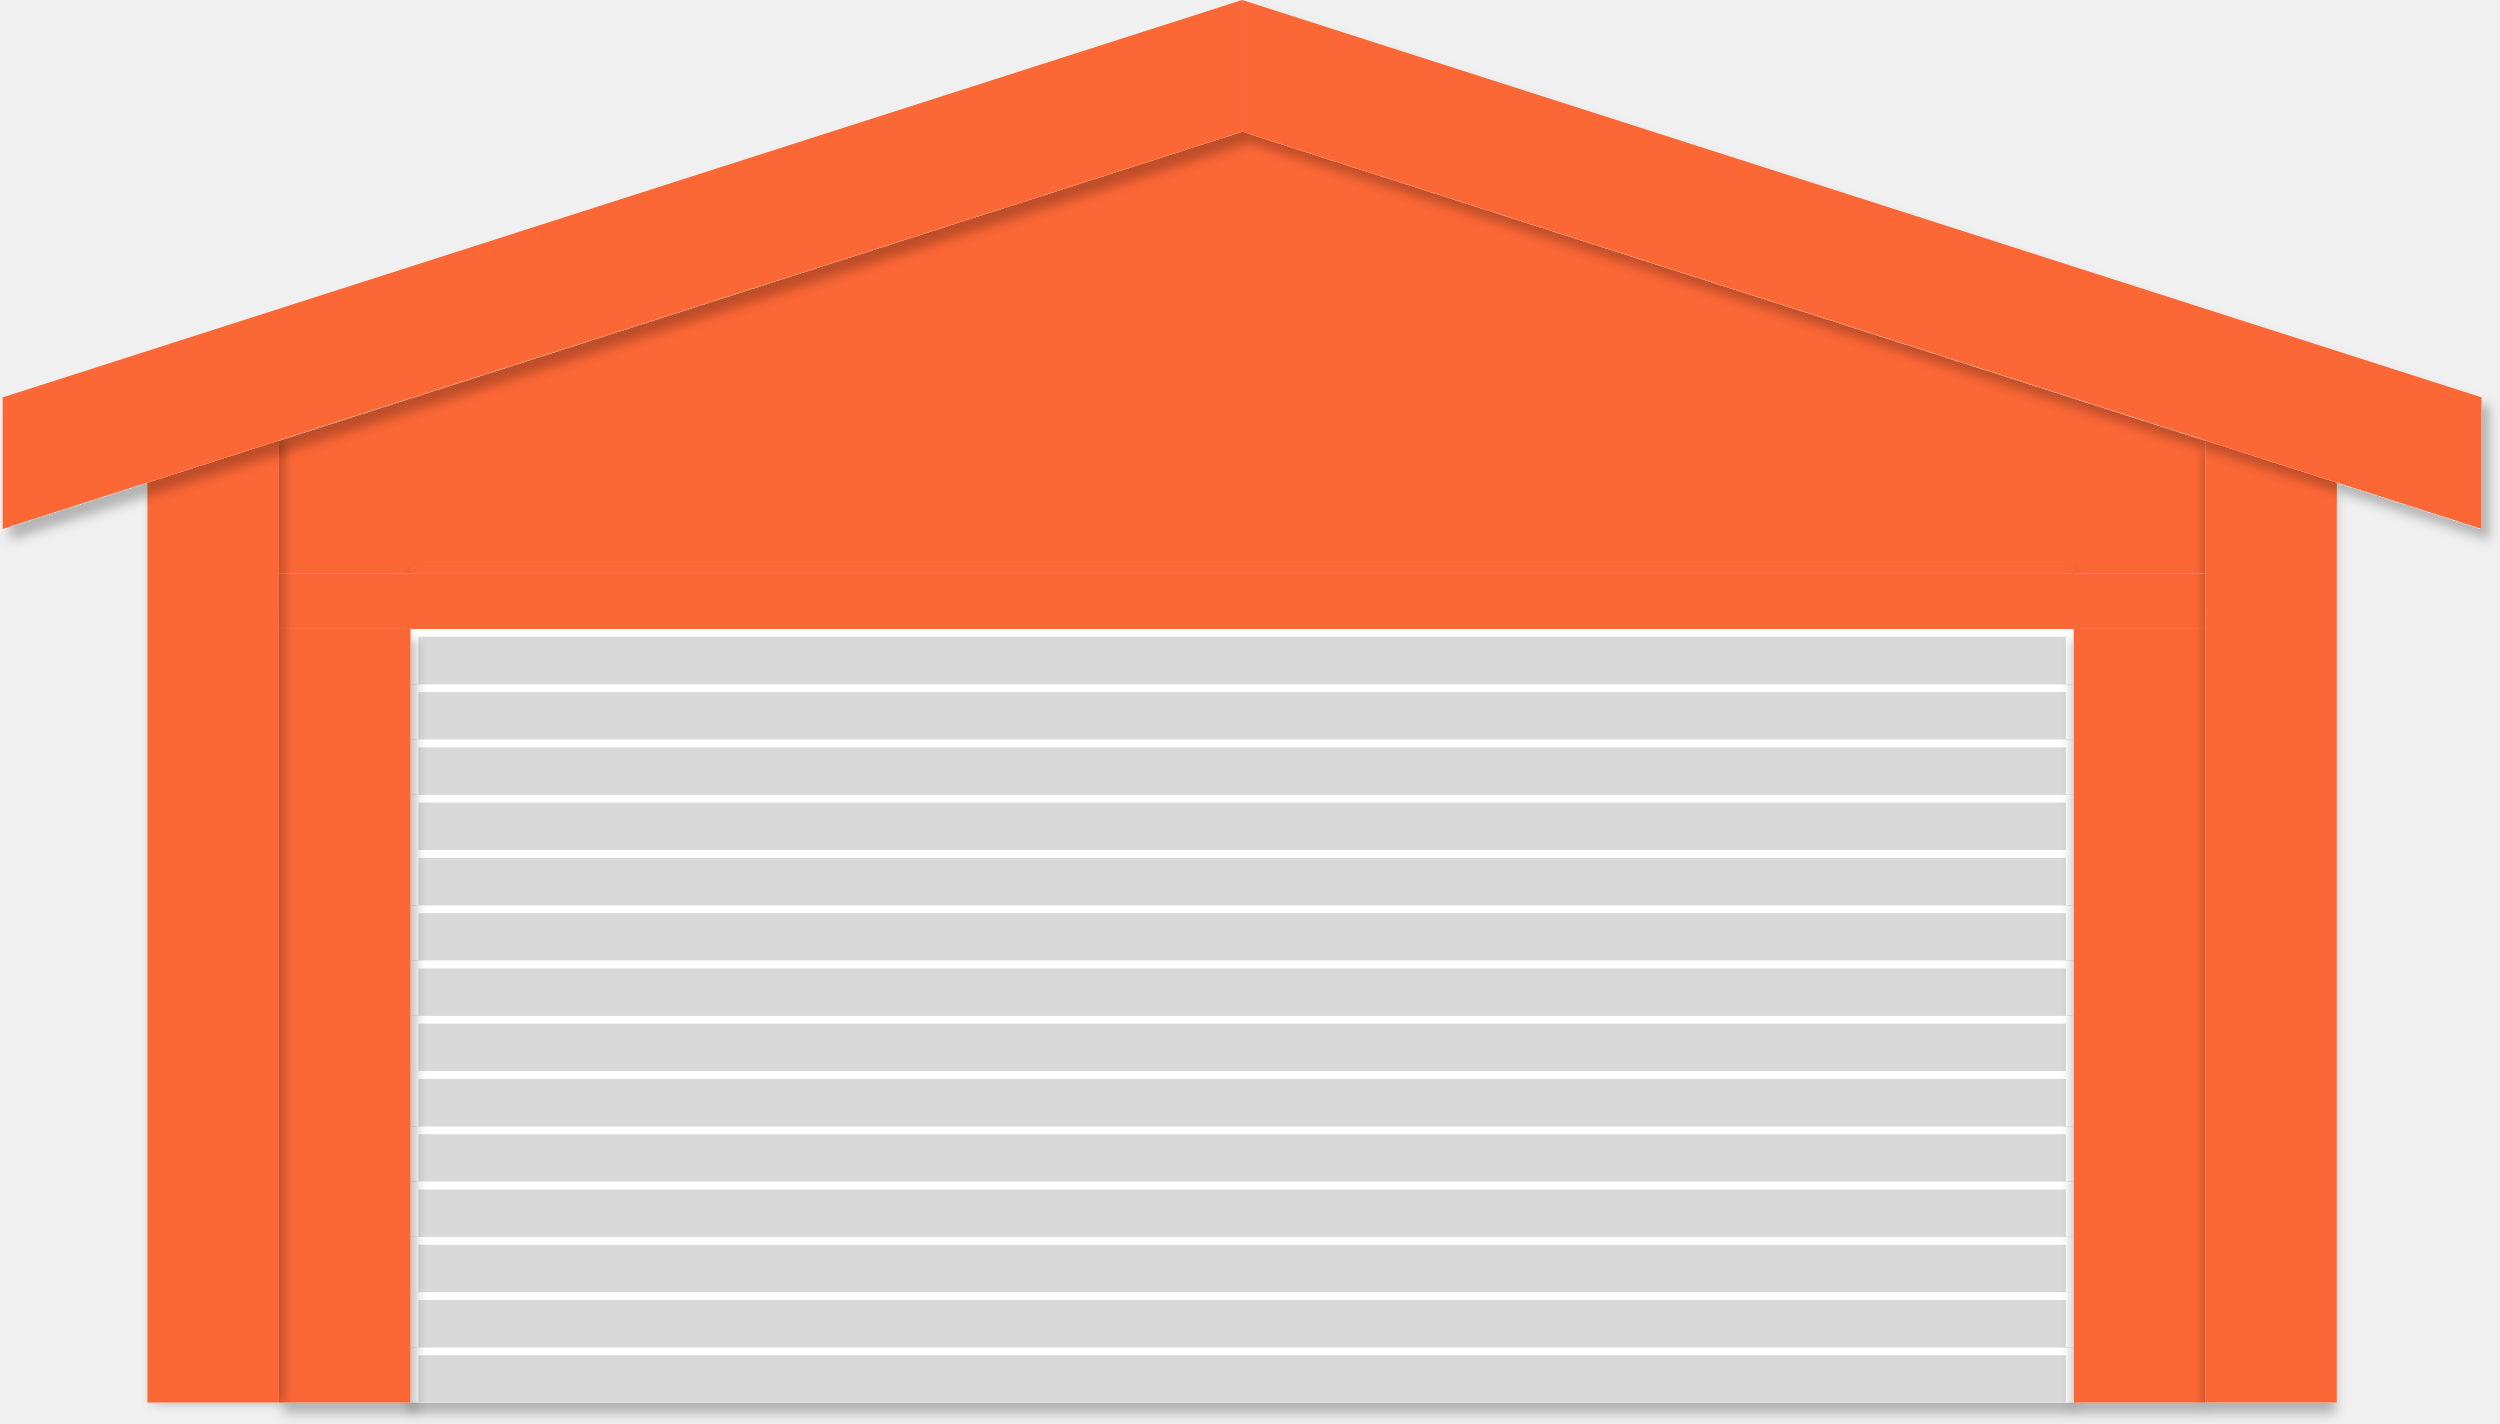
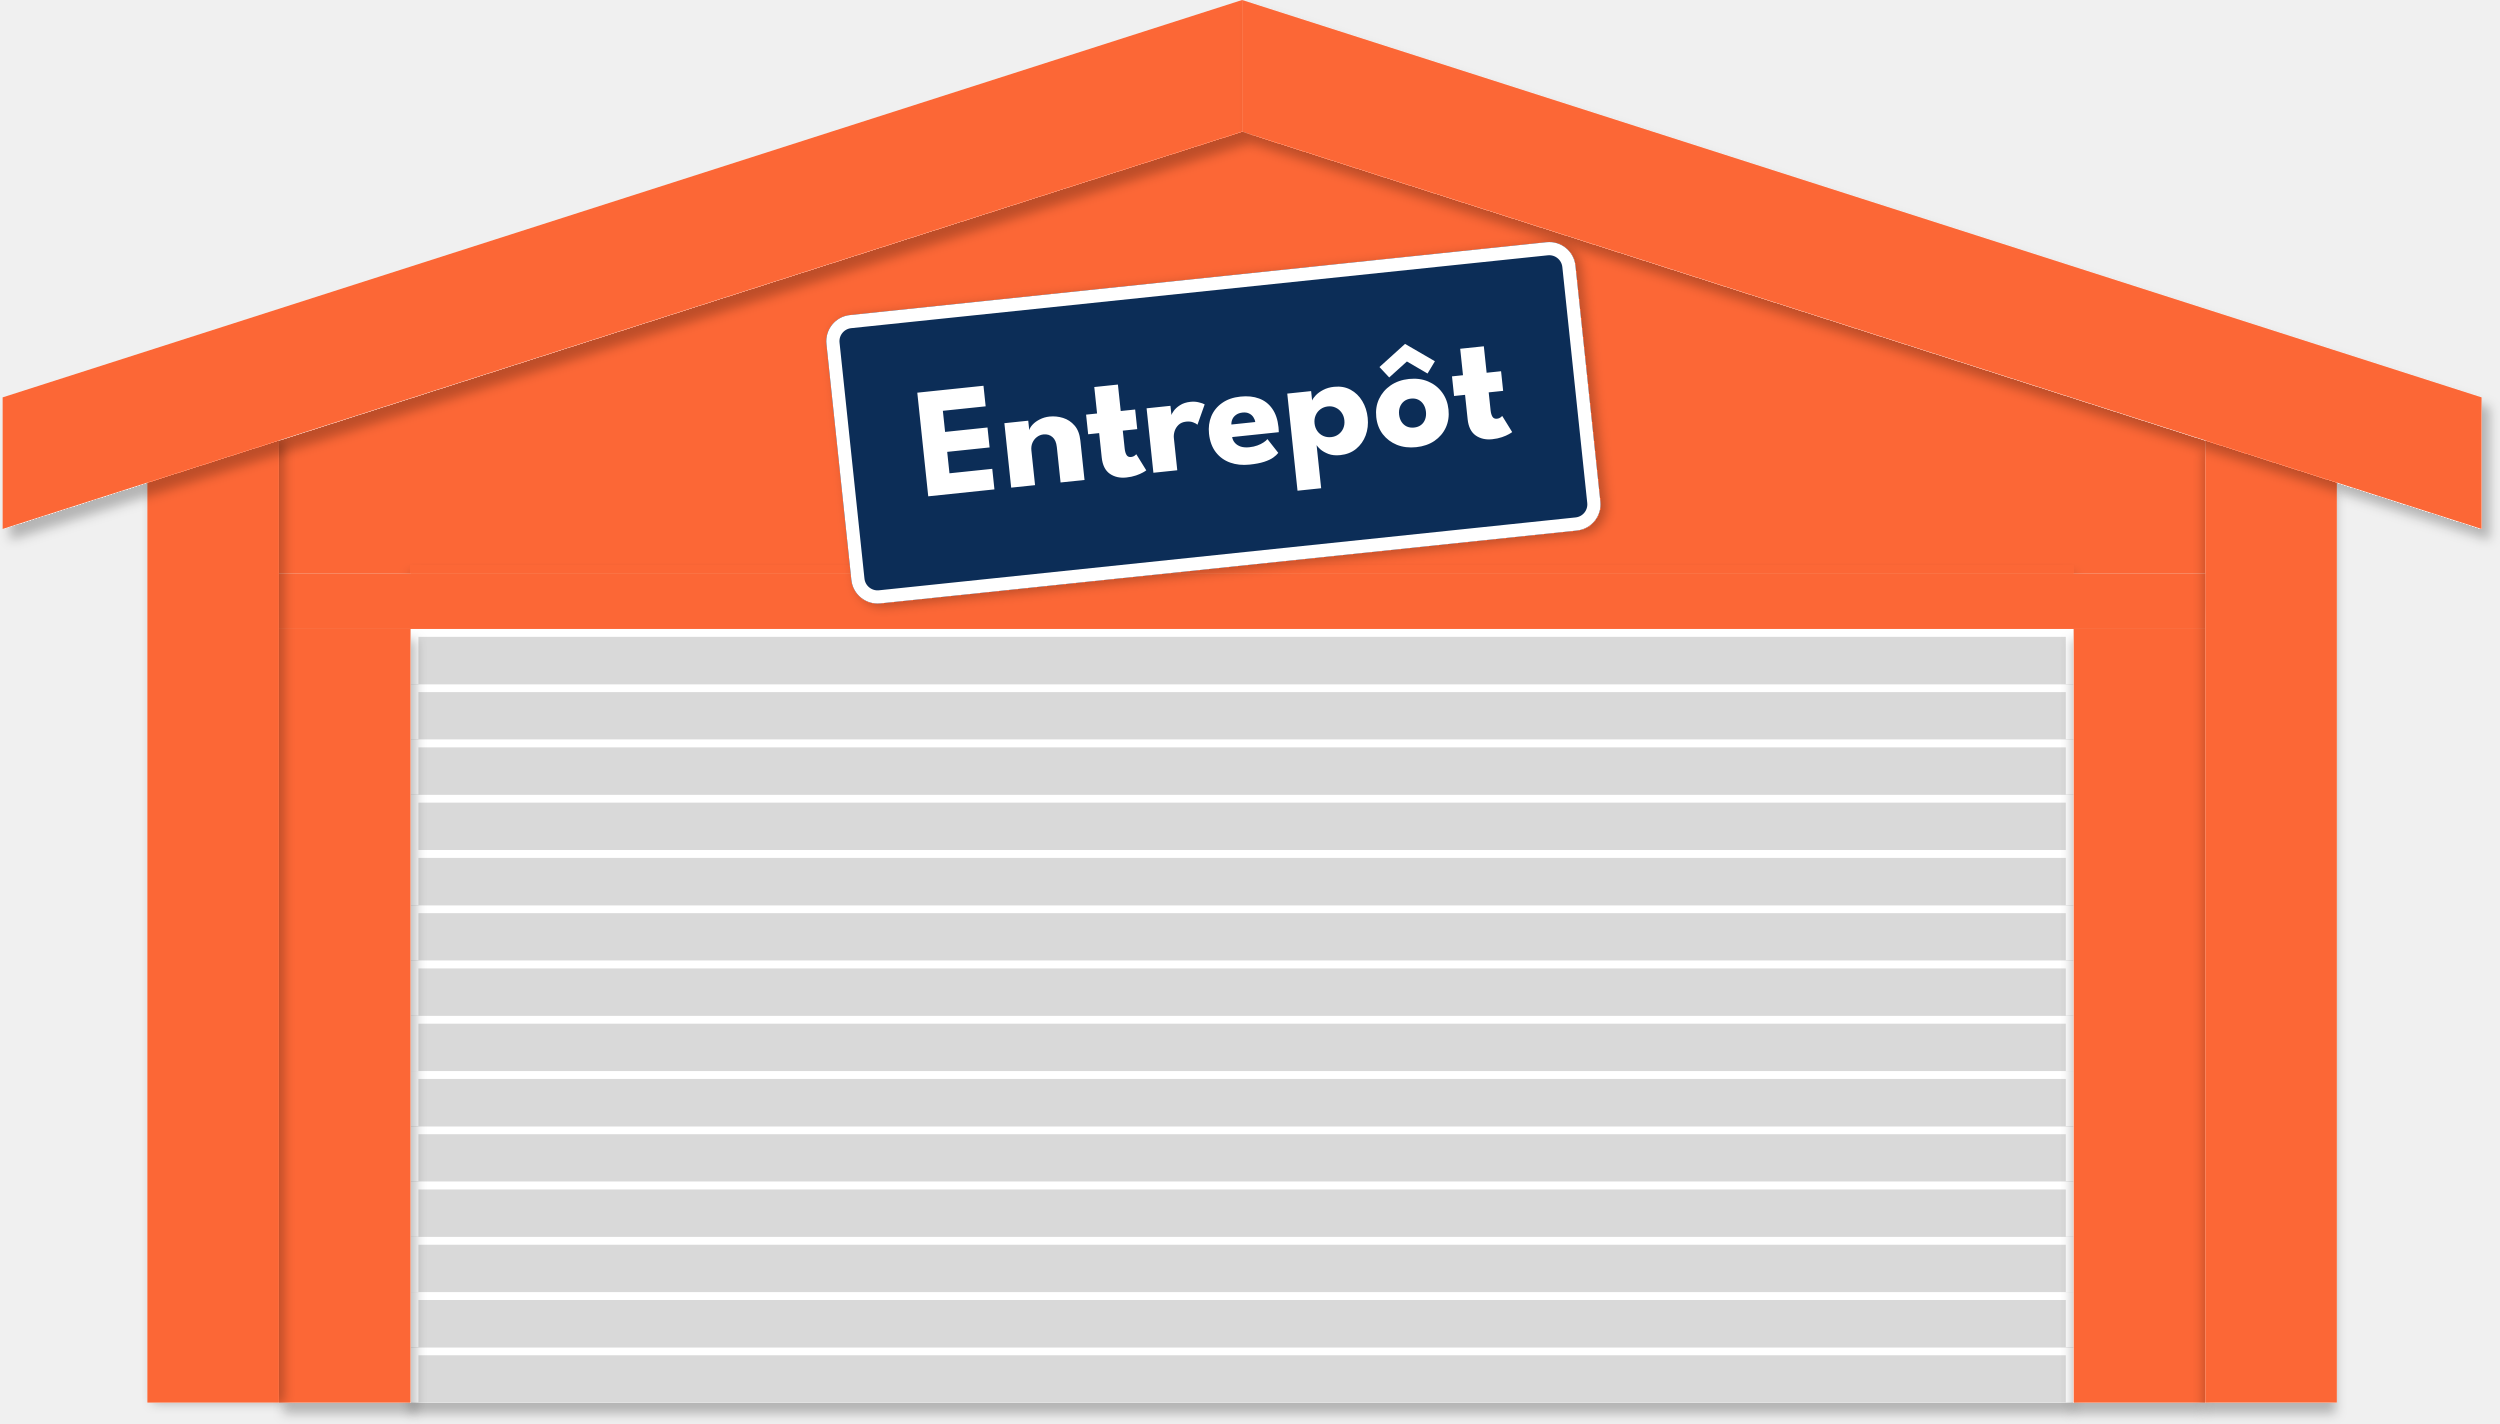
<svg xmlns="http://www.w3.org/2000/svg" width="950" height="541" viewBox="0 0 950 541" fill="none">
-   <g filter="url(#filter0_d_127_268)">
+   <g filter="url(#filter0_d_132_2454)">
    <path d="M472 50L838 167.5V218H106V167.5L472 50Z" fill="#FC6736" />
  </g>
-   <g filter="url(#filter1_d_127_268)">
-     <mask id="path-2-inside-1_127_268" fill="white">
+   <g filter="url(#filter1_d_132_2454)">
+     <mask id="path-2-inside-1_132_2454" fill="white">
      <path d="M156 512H788V533H156V512Z" />
    </mask>
    <path d="M156 512H788V533H156V512Z" fill="#D9D9D9" />
-     <path d="M156 512V509H153V512H156ZM788 512H791V509H788V512ZM156 515H788V509H156V515ZM785 512V533H791V512H785ZM159 533V512H153V533H159Z" fill="white" mask="url(#path-2-inside-1_127_268)" />
-   </g>
-   <mask id="path-4-inside-2_127_268" fill="white">
+     <path d="M156 512V509H153V512H156ZM788 512H791V509H788V512ZM156 515H788V509H156V515ZM785 512V533H791V512H785ZM159 533V512H153V533H159Z" fill="white" mask="url(#path-2-inside-1_132_2454)" />
+   </g>
+   <mask id="path-4-inside-2_132_2454" fill="white">
    <path d="M156 470H788V491H156V470Z" />
  </mask>
  <path d="M156 470H788V491H156V470Z" fill="#D9D9D9" />
-   <path d="M156 470V467H153V470H156ZM788 470H791V467H788V470ZM156 473H788V467H156V473ZM785 470V491H791V470H785ZM159 491V470H153V491H159Z" fill="white" mask="url(#path-4-inside-2_127_268)" />
-   <mask id="path-6-inside-3_127_268" fill="white">
+   <path d="M156 470V467H153V470H156ZM788 470H791V467H788V470ZM156 473H788V467H156V473ZM785 470V491H791V470H785ZM159 491V470H153V491H159Z" fill="white" mask="url(#path-4-inside-2_132_2454)" />
+   <mask id="path-6-inside-3_132_2454" fill="white">
    <path d="M156 491H788V512H156V491Z" />
  </mask>
  <path d="M156 491H788V512H156V491Z" fill="#D9D9D9" />
-   <path d="M156 491V488H153V491H156ZM788 491H791V488H788V491ZM156 494H788V488H156V494ZM785 491V512H791V491H785ZM159 512V491H153V512H159Z" fill="white" mask="url(#path-6-inside-3_127_268)" />
-   <mask id="path-8-inside-4_127_268" fill="white">
+   <path d="M156 491V488H153V491H156ZM788 491H791V488H788V491ZM156 494H788V488H156V494ZM785 491V512H791V491H785ZM159 512V491H153V512H159Z" fill="white" mask="url(#path-6-inside-3_132_2454)" />
+   <mask id="path-8-inside-4_132_2454" fill="white">
    <path d="M156 428H788V449H156V428Z" />
  </mask>
  <path d="M156 428H788V449H156V428Z" fill="#D9D9D9" />
-   <path d="M156 428V425H153V428H156ZM788 428H791V425H788V428ZM156 431H788V425H156V431ZM785 428V449H791V428H785ZM159 449V428H153V449H159Z" fill="white" mask="url(#path-8-inside-4_127_268)" />
-   <mask id="path-10-inside-5_127_268" fill="white">
+   <path d="M156 428V425H153V428H156ZM788 428H791V425H788V428ZM156 431H788V425H156V431ZM785 428V449H791V428H785ZM159 449V428H153V449H159Z" fill="white" mask="url(#path-8-inside-4_132_2454)" />
+   <mask id="path-10-inside-5_132_2454" fill="white">
    <path d="M156 449H788V470H156V449Z" />
  </mask>
  <path d="M156 449H788V470H156V449Z" fill="#D9D9D9" />
-   <path d="M156 449V446H153V449H156ZM788 449H791V446H788V449ZM156 452H788V446H156V452ZM785 449V470H791V449H785ZM159 470V449H153V470H159Z" fill="white" mask="url(#path-10-inside-5_127_268)" />
-   <mask id="path-12-inside-6_127_268" fill="white">
+   <path d="M156 449V446H153V449H156ZM788 449H791V446H788V449ZM156 452H788V446H156V452ZM785 449V470H791V449H785ZM159 470V449H153V470H159Z" fill="white" mask="url(#path-10-inside-5_132_2454)" />
+   <mask id="path-12-inside-6_132_2454" fill="white">
    <path d="M156 386H788V407H156V386Z" />
  </mask>
  <path d="M156 386H788V407H156V386Z" fill="#D9D9D9" />
-   <path d="M156 386V383H153V386H156ZM788 386H791V383H788V386ZM156 389H788V383H156V389ZM785 386V407H791V386H785ZM159 407V386H153V407H159Z" fill="white" mask="url(#path-12-inside-6_127_268)" />
-   <mask id="path-14-inside-7_127_268" fill="white">
+   <path d="M156 386V383H153V386H156ZM788 386H791V383H788V386ZM156 389H788V383H156V389ZM785 386V407H791V386H785ZM159 407V386H153V407H159Z" fill="white" mask="url(#path-12-inside-6_132_2454)" />
+   <mask id="path-14-inside-7_132_2454" fill="white">
    <path d="M156 407H788V428H156V407Z" />
  </mask>
  <path d="M156 407H788V428H156V407Z" fill="#D9D9D9" />
-   <path d="M156 407V404H153V407H156ZM788 407H791V404H788V407ZM156 410H788V404H156V410ZM785 407V428H791V407H785ZM159 428V407H153V428H159Z" fill="white" mask="url(#path-14-inside-7_127_268)" />
-   <mask id="path-16-inside-8_127_268" fill="white">
+   <path d="M156 407V404H153V407H156ZM788 407H791V404H788V407ZM156 410H788V404H156V410ZM785 407V428H791V407H785ZM159 428V407H153V428H159Z" fill="white" mask="url(#path-14-inside-7_132_2454)" />
+   <mask id="path-16-inside-8_132_2454" fill="white">
    <path d="M156 344H788V365H156V344Z" />
  </mask>
  <path d="M156 344H788V365H156V344Z" fill="#D9D9D9" />
-   <path d="M156 344V341H153V344H156ZM788 344H791V341H788V344ZM156 347H788V341H156V347ZM785 344V365H791V344H785ZM159 365V344H153V365H159Z" fill="white" mask="url(#path-16-inside-8_127_268)" />
-   <mask id="path-18-inside-9_127_268" fill="white">
+   <path d="M156 344V341H153V344H156ZM788 344H791V341H788V344ZM156 347H788V341H156V347ZM785 344V365H791V344H785ZM159 365V344H153V365H159Z" fill="white" mask="url(#path-16-inside-8_132_2454)" />
+   <mask id="path-18-inside-9_132_2454" fill="white">
    <path d="M156 365H788V386H156V365Z" />
  </mask>
  <path d="M156 365H788V386H156V365Z" fill="#D9D9D9" />
-   <path d="M156 365V362H153V365H156ZM788 365H791V362H788V365ZM156 368H788V362H156V368ZM785 365V386H791V365H785ZM159 386V365H153V386H159Z" fill="white" mask="url(#path-18-inside-9_127_268)" />
-   <mask id="path-20-inside-10_127_268" fill="white">
+   <path d="M156 365V362H153V365H156ZM788 365H791V362H788V365ZM156 368H788V362H156V368ZM785 365V386H791V365H785ZM159 386V365H153V386H159Z" fill="white" mask="url(#path-18-inside-9_132_2454)" />
+   <mask id="path-20-inside-10_132_2454" fill="white">
    <path d="M156 302H788V323H156V302Z" />
  </mask>
  <path d="M156 302H788V323H156V302Z" fill="#D9D9D9" />
-   <path d="M156 302V299H153V302H156ZM788 302H791V299H788V302ZM156 305H788V299H156V305ZM785 302V323H791V302H785ZM159 323V302H153V323H159Z" fill="white" mask="url(#path-20-inside-10_127_268)" />
-   <mask id="path-22-inside-11_127_268" fill="white">
+   <path d="M156 302V299H153V302H156ZM788 302H791V299H788V302ZM156 305H788V299H156V305ZM785 302V323H791V302H785ZM159 323V302H153V323H159Z" fill="white" mask="url(#path-20-inside-10_132_2454)" />
+   <mask id="path-22-inside-11_132_2454" fill="white">
    <path d="M156 323H788V344H156V323Z" />
  </mask>
  <path d="M156 323H788V344H156V323Z" fill="#D9D9D9" />
-   <path d="M156 323V320H153V323H156ZM788 323H791V320H788V323ZM156 326H788V320H156V326ZM785 323V344H791V323H785ZM159 344V323H153V344H159Z" fill="white" mask="url(#path-22-inside-11_127_268)" />
-   <mask id="path-24-inside-12_127_268" fill="white">
+   <path d="M156 323V320H153V323H156ZM788 323H791V320H788V323ZM156 326H788V320H156V326ZM785 323V344H791V323H785ZM159 344V323H153V344H159Z" fill="white" mask="url(#path-22-inside-11_132_2454)" />
+   <mask id="path-24-inside-12_132_2454" fill="white">
    <path d="M156 260H788V281H156V260Z" />
  </mask>
  <path d="M156 260H788V281H156V260Z" fill="#D9D9D9" />
-   <path d="M156 260V257H153V260H156ZM788 260H791V257H788V260ZM156 263H788V257H156V263ZM785 260V281H791V260H785ZM159 281V260H153V281H159Z" fill="white" mask="url(#path-24-inside-12_127_268)" />
-   <mask id="path-26-inside-13_127_268" fill="white">
+   <path d="M156 260V257H153V260H156ZM788 260H791V257H788V260ZM156 263H788V257H156V263ZM785 260V281H791V260H785ZM159 281V260H153V281H159Z" fill="white" mask="url(#path-24-inside-12_132_2454)" />
+   <mask id="path-26-inside-13_132_2454" fill="white">
    <path d="M156 281H788V302H156V281Z" />
  </mask>
  <path d="M156 281H788V302H156V281Z" fill="#D9D9D9" />
-   <path d="M156 281V278H153V281H156ZM788 281H791V278H788V281ZM156 284H788V278H156V284ZM785 281V302H791V281H785ZM159 302V281H153V302H159Z" fill="white" mask="url(#path-26-inside-13_127_268)" />
-   <mask id="path-28-inside-14_127_268" fill="white">
+   <path d="M156 281V278H153V281H156ZM788 281H791V278H788V281ZM156 284H788V278H156V284ZM785 281V302H791V281H785ZM159 302V281H153V302H159Z" fill="white" mask="url(#path-26-inside-13_132_2454)" />
+   <mask id="path-28-inside-14_132_2454" fill="white">
    <path d="M156 239H788V260H156V239Z" />
  </mask>
  <path d="M156 239H788V260H156V239Z" fill="#D9D9D9" />
-   <path d="M156 239V236H153V239H156ZM788 239H791V236H788V239ZM156 242H788V236H156V242ZM785 239V260H791V239H785ZM159 260V239H153V260H159Z" fill="white" mask="url(#path-28-inside-14_127_268)" />
-   <g filter="url(#filter2_d_127_268)">
+   <path d="M156 239V236H153V239H156ZM788 239H791V236H788V239ZM156 242H788V236H156V242ZM785 239V260H791V239H785ZM159 260V239H153V260H159Z" fill="white" mask="url(#path-28-inside-14_132_2454)" />
+   <g filter="url(#filter2_d_132_2454)">
    <rect x="106" y="239" width="50" height="294" fill="#FC6736" />
  </g>
-   <g filter="url(#filter3_d_127_268)">
+   <g filter="url(#filter3_d_132_2454)">
    <rect x="788" y="239" width="50" height="294" fill="#FC6736" />
  </g>
-   <g filter="url(#filter4_d_127_268)">
+   <g filter="url(#filter4_d_132_2454)">
    <rect x="156" y="215" width="632" height="3" fill="#FC6736" />
  </g>
  <rect x="106" y="218" width="732" height="21" fill="#FC6736" />
-   <g filter="url(#filter5_d_127_268)">
+   <g filter="url(#filter5_d_132_2454)">
    <path d="M838 167.324L888 183.367V533H838V167.324Z" fill="#FC6736" />
  </g>
-   <g filter="url(#filter6_d_127_268)">
+   <g filter="url(#filter6_d_132_2454)">
    <path d="M56 183.363L106 167.332V533H56V183.363Z" fill="#FC6736" />
  </g>
-   <g filter="url(#filter7_d_127_268)">
+   <g filter="url(#filter7_d_132_2454)">
    <path d="M472 0V50L1 201C1 181.474 1 170.526 1 151L472 0Z" fill="#FC6736" />
  </g>
-   <g filter="url(#filter8_d_127_268)">
+   <g filter="url(#filter8_d_132_2454)">
    <path d="M943 151V201L472 50C472 30.474 472 19.526 472 0L943 151Z" fill="#FC6736" />
  </g>
+   <g filter="url(#filter9_d_132_2454)">
+     <path d="M314.05 130.714C313.47 125.221 317.453 120.303 322.946 119.729L587.664 92.04C593.157 91.466 598.08 95.452 598.66 100.945L608.13 190.612C608.71 196.104 604.727 201.022 599.235 201.597L334.517 229.285C329.024 229.86 324.101 225.873 323.52 220.381L314.05 130.714Z" fill="#0C2D57" />
+     <path d="M323.208 122.215L587.926 94.526C592.046 94.096 595.738 97.085 596.173 101.205L605.644 190.872C606.079 194.991 603.092 198.68 598.972 199.111L334.254 226.799C330.134 227.23 326.442 224.24 326.007 220.121L316.537 130.454C316.102 126.334 319.089 122.646 323.208 122.215Z" stroke="white" stroke-width="5" />
+   </g>
+   <path d="M348.571 149.22L373.724 146.589L374.55 154.406L358.288 156.107L359.136 164.132L375.248 162.447L376.048 170.024L359.936 171.71L360.796 179.854L377.058 178.154L377.883 185.97L352.73 188.601L348.571 149.22ZM398.833 158.291C400.543 158.112 402.251 158.285 403.956 158.81C405.66 159.336 407.119 160.299 408.333 161.701C409.545 163.082 410.28 164.996 410.539 167.442L412.117 182.389L403.017 183.341L401.596 169.886C401.411 168.136 400.855 166.867 399.927 166.079C398.997 165.271 397.855 164.938 396.503 165.08C395.608 165.173 394.788 165.501 394.042 166.061C393.315 166.6 392.748 167.323 392.341 168.23C391.951 169.115 391.815 170.105 391.93 171.199L393.32 184.355L384.249 185.304L381.662 160.81L390.733 159.862L391.114 163.472C391.283 162.79 391.711 162.082 392.398 161.347C393.102 160.589 394.008 159.931 395.116 159.373C396.241 158.793 397.48 158.432 398.833 158.291ZM412.713 157.563L416.89 157.126L415.828 147.072L424.809 146.132L425.871 156.186L431.361 155.612L432.149 163.071L426.659 163.645L427.38 170.477C427.487 171.491 427.724 172.301 428.089 172.906C428.453 173.492 429.032 173.743 429.828 173.66C430.365 173.603 430.81 173.436 431.163 173.158C431.515 172.88 431.727 172.697 431.798 172.609L435.582 178.728C435.456 178.862 435.041 179.127 434.339 179.522C433.656 179.915 432.772 180.299 431.685 180.674C430.598 181.049 429.369 181.309 427.996 181.452C425.55 181.708 423.458 181.233 421.722 180.027C419.984 178.802 418.962 176.747 418.658 173.863L417.678 164.584L413.5 165.021L412.713 157.563ZM447.361 178.703L438.291 179.652L435.704 155.158L444.775 154.209L445.175 157.998L445.026 158.014C445.136 157.54 445.463 156.922 446.006 156.162C446.547 155.381 447.346 154.654 448.401 153.981C449.454 153.287 450.786 152.856 452.397 152.688C453.531 152.569 454.594 152.639 455.587 152.897C456.577 153.136 457.308 153.391 457.779 153.663L455.037 161.401C454.722 161.092 454.188 160.796 453.435 160.512C452.698 160.207 451.803 160.11 450.749 160.22C449.536 160.347 448.564 160.761 447.833 161.46C447.122 162.158 446.624 162.964 446.339 163.879C446.073 164.791 445.981 165.636 446.063 166.411L447.361 178.703ZM468.216 166.085C468.368 166.954 468.729 167.7 469.297 168.325C469.866 168.949 470.609 169.414 471.526 169.72C472.461 170.005 473.535 170.083 474.749 169.956C475.903 169.836 476.924 169.608 477.814 169.274C478.724 168.937 479.498 168.555 480.136 168.126C480.795 167.695 481.293 167.271 481.631 166.854L485.744 172.094C485.304 172.683 484.653 173.284 483.793 173.897C482.95 174.488 481.81 175.019 480.371 175.492C478.933 175.964 477.09 176.317 474.842 176.552C472.137 176.835 469.676 176.58 467.461 175.786C465.245 174.992 463.427 173.674 462.005 171.832C460.584 169.99 459.723 167.647 459.423 164.803C459.171 162.416 459.461 160.214 460.294 158.196C461.144 156.157 462.505 154.476 464.377 153.154C466.246 151.812 468.583 150.995 471.388 150.702C474.053 150.423 476.412 150.669 478.465 151.439C480.537 152.208 482.202 153.502 483.46 155.321C484.736 157.118 485.525 159.448 485.827 162.312C485.844 162.472 485.868 162.791 485.898 163.27C485.949 163.748 485.962 164.068 485.939 164.231L468.216 166.085ZM476.994 160.371C476.907 159.736 476.672 159.128 476.289 158.544C475.903 157.941 475.371 157.474 474.693 157.143C474.012 156.792 473.174 156.668 472.18 156.772C471.185 156.876 470.361 157.163 469.707 157.634C469.07 158.083 468.606 158.634 468.313 159.288C468.02 159.942 467.89 160.619 467.924 161.32L476.994 160.371ZM502.038 185.532L493.057 186.471L489.16 149.567L498.23 148.618L498.608 152.198C498.828 151.612 499.291 150.95 499.998 150.213C500.722 149.453 501.665 148.771 502.828 148.167C504.009 147.541 505.375 147.147 506.927 146.984C509.314 146.735 511.415 147.108 513.229 148.105C515.064 149.099 516.543 150.533 517.666 152.407C518.787 154.26 519.473 156.38 519.725 158.767C519.977 161.154 519.72 163.382 518.953 165.453C518.184 167.505 516.977 169.209 515.33 170.568C513.702 171.905 511.694 172.698 509.307 172.948C507.596 173.127 506.103 172.981 504.826 172.511C503.568 172.02 502.551 171.442 501.778 170.779C501.021 170.094 500.532 169.552 500.309 169.153L502.038 185.532ZM510.863 159.694C510.746 158.58 510.392 157.611 509.802 156.788C509.211 155.945 508.461 155.32 507.553 154.912C506.663 154.482 505.691 154.323 504.637 154.433C503.542 154.547 502.585 154.909 501.765 155.518C500.962 156.104 500.359 156.871 499.956 157.818C499.551 158.745 499.408 159.766 499.525 160.88C499.643 161.993 499.998 162.972 500.59 163.815C501.179 164.638 501.928 165.253 502.836 165.661C503.764 166.067 504.774 166.213 505.869 166.098C506.923 165.988 507.841 165.64 508.624 165.056C509.427 164.469 510.031 163.712 510.436 162.785C510.839 161.838 510.981 160.808 510.863 159.694ZM538.154 169.93C535.469 170.211 533.024 169.914 530.82 169.038C528.633 168.141 526.842 166.79 525.444 164.986C524.065 163.159 523.243 160.993 522.978 158.487C522.713 155.981 523.065 153.692 524.033 151.62C525.018 149.526 526.485 147.804 528.434 146.454C530.403 145.102 532.73 144.285 535.416 144.004C538.101 143.724 540.528 144.043 542.697 144.962C544.865 145.882 546.63 147.266 547.992 149.114C549.352 150.942 550.164 153.11 550.428 155.616C550.693 158.122 550.351 160.41 549.404 162.48C548.454 164.53 547.013 166.219 545.082 167.547C543.149 168.855 540.839 169.649 538.154 169.93ZM537.366 162.472C538.401 162.364 539.272 162.041 539.979 161.505C540.687 160.968 541.205 160.26 541.535 159.381C541.864 158.502 541.973 157.536 541.862 156.482C541.749 155.408 541.439 154.475 540.933 153.683C540.427 152.891 539.771 152.296 538.965 151.898C538.158 151.5 537.238 151.355 536.204 151.463C535.169 151.571 534.289 151.905 533.564 152.463C532.859 153.019 532.331 153.738 531.982 154.619C531.652 155.498 531.544 156.475 531.658 157.549C531.769 158.603 532.078 159.526 532.584 160.318C533.109 161.107 533.774 161.691 534.579 162.07C535.403 162.446 536.332 162.58 537.366 162.472ZM542.468 141.94L534.624 137.361L527.904 143.433L524.198 139.477L533.918 130.678L545.263 137.274L542.468 141.94ZM551.759 143.019L555.936 142.582L554.874 132.528L563.855 131.589L564.917 141.643L570.407 141.068L571.195 148.527L565.705 149.101L566.426 155.933C566.533 156.948 566.77 157.757 567.135 158.363C567.499 158.948 568.078 159.199 568.874 159.116C569.411 159.06 569.856 158.892 570.209 158.614C570.562 158.336 570.773 158.153 570.845 158.065L574.628 164.185C574.502 164.319 574.087 164.583 573.385 164.978C572.702 165.372 571.818 165.756 570.731 166.131C569.645 166.506 568.415 166.765 567.042 166.909C564.596 167.165 562.504 166.69 560.768 165.484C559.03 164.258 558.008 162.203 557.704 159.319L556.724 150.041L552.547 150.478L551.759 143.019Z" fill="white" />
  <defs>
-     <filter id="filter0_d_127_268" x="102" y="50" width="740" height="186" filterUnits="userSpaceOnUse" color-interpolation-filters="sRGB">
+     <filter id="filter0_d_132_2454" x="102" y="50" width="740" height="186" filterUnits="userSpaceOnUse" color-interpolation-filters="sRGB">
      <feFlood flood-opacity="0" result="BackgroundImageFix" />
      <feColorMatrix in="SourceAlpha" type="matrix" values="0 0 0 0 0 0 0 0 0 0 0 0 0 0 0 0 0 0 127 0" result="hardAlpha" />
      <feOffset dy="14" />
      <feGaussianBlur stdDeviation="2" />
      <feComposite in2="hardAlpha" operator="out" />
      <feColorMatrix type="matrix" values="0 0 0 0 0 0 0 0 0 0 0 0 0 0 0 0 0 0 0.25 0" />
-       <feBlend mode="normal" in2="BackgroundImageFix" result="effect1_dropShadow_127_268" />
-       <feBlend mode="normal" in="SourceGraphic" in2="effect1_dropShadow_127_268" result="shape" />
-     </filter>
-     <filter id="filter1_d_127_268" x="152" y="512" width="640" height="29" filterUnits="userSpaceOnUse" color-interpolation-filters="sRGB">
+       <feBlend mode="normal" in2="BackgroundImageFix" result="effect1_dropShadow_132_2454" />
+       <feBlend mode="normal" in="SourceGraphic" in2="effect1_dropShadow_132_2454" result="shape" />
+     </filter>
+     <filter id="filter1_d_132_2454" x="152" y="512" width="640" height="29" filterUnits="userSpaceOnUse" color-interpolation-filters="sRGB">
      <feFlood flood-opacity="0" result="BackgroundImageFix" />
      <feColorMatrix in="SourceAlpha" type="matrix" values="0 0 0 0 0 0 0 0 0 0 0 0 0 0 0 0 0 0 127 0" result="hardAlpha" />
      <feOffset dy="4" />
      <feGaussianBlur stdDeviation="2" />
      <feComposite in2="hardAlpha" operator="out" />
      <feColorMatrix type="matrix" values="0 0 0 0 0 0 0 0 0 0 0 0 0 0 0 0 0 0 0.25 0" />
-       <feBlend mode="normal" in2="BackgroundImageFix" result="effect1_dropShadow_127_268" />
-       <feBlend mode="normal" in="SourceGraphic" in2="effect1_dropShadow_127_268" result="shape" />
-     </filter>
-     <filter id="filter2_d_127_268" x="104" y="239" width="58" height="302" filterUnits="userSpaceOnUse" color-interpolation-filters="sRGB">
+       <feBlend mode="normal" in2="BackgroundImageFix" result="effect1_dropShadow_132_2454" />
+       <feBlend mode="normal" in="SourceGraphic" in2="effect1_dropShadow_132_2454" result="shape" />
+     </filter>
+     <filter id="filter2_d_132_2454" x="104" y="239" width="58" height="302" filterUnits="userSpaceOnUse" color-interpolation-filters="sRGB">
      <feFlood flood-opacity="0" result="BackgroundImageFix" />
      <feColorMatrix in="SourceAlpha" type="matrix" values="0 0 0 0 0 0 0 0 0 0 0 0 0 0 0 0 0 0 127 0" result="hardAlpha" />
      <feOffset dx="2" dy="4" />
      <feGaussianBlur stdDeviation="2" />
      <feComposite in2="hardAlpha" operator="out" />
      <feColorMatrix type="matrix" values="0 0 0 0 0 0 0 0 0 0 0 0 0 0 0 0 0 0 0.25 0" />
-       <feBlend mode="normal" in2="BackgroundImageFix" result="effect1_dropShadow_127_268" />
-       <feBlend mode="normal" in="SourceGraphic" in2="effect1_dropShadow_127_268" result="shape" />
-     </filter>
-     <filter id="filter3_d_127_268" x="783.5" y="239" width="58" height="302" filterUnits="userSpaceOnUse" color-interpolation-filters="sRGB">
+       <feBlend mode="normal" in2="BackgroundImageFix" result="effect1_dropShadow_132_2454" />
+       <feBlend mode="normal" in="SourceGraphic" in2="effect1_dropShadow_132_2454" result="shape" />
+     </filter>
+     <filter id="filter3_d_132_2454" x="783.5" y="239" width="58" height="302" filterUnits="userSpaceOnUse" color-interpolation-filters="sRGB">
      <feFlood flood-opacity="0" result="BackgroundImageFix" />
      <feColorMatrix in="SourceAlpha" type="matrix" values="0 0 0 0 0 0 0 0 0 0 0 0 0 0 0 0 0 0 127 0" result="hardAlpha" />
      <feOffset dx="-0.5" dy="4" />
      <feGaussianBlur stdDeviation="2" />
      <feComposite in2="hardAlpha" operator="out" />
      <feColorMatrix type="matrix" values="0 0 0 0 0 0 0 0 0 0 0 0 0 0 0 0 0 0 0.25 0" />
-       <feBlend mode="normal" in2="BackgroundImageFix" result="effect1_dropShadow_127_268" />
-       <feBlend mode="normal" in="SourceGraphic" in2="effect1_dropShadow_127_268" result="shape" />
-     </filter>
-     <filter id="filter4_d_127_268" x="152" y="214" width="640" height="11" filterUnits="userSpaceOnUse" color-interpolation-filters="sRGB">
+       <feBlend mode="normal" in2="BackgroundImageFix" result="effect1_dropShadow_132_2454" />
+       <feBlend mode="normal" in="SourceGraphic" in2="effect1_dropShadow_132_2454" result="shape" />
+     </filter>
+     <filter id="filter4_d_132_2454" x="152" y="214" width="640" height="11" filterUnits="userSpaceOnUse" color-interpolation-filters="sRGB">
      <feFlood flood-opacity="0" result="BackgroundImageFix" />
      <feColorMatrix in="SourceAlpha" type="matrix" values="0 0 0 0 0 0 0 0 0 0 0 0 0 0 0 0 0 0 127 0" result="hardAlpha" />
      <feOffset dy="3" />
      <feGaussianBlur stdDeviation="2" />
      <feComposite in2="hardAlpha" operator="out" />
      <feColorMatrix type="matrix" values="0 0 0 0 0 0 0 0 0 0 0 0 0 0 0 0 0 0 0.25 0" />
-       <feBlend mode="normal" in2="BackgroundImageFix" result="effect1_dropShadow_127_268" />
-       <feBlend mode="normal" in="SourceGraphic" in2="effect1_dropShadow_127_268" result="shape" />
-     </filter>
-     <filter id="filter5_d_127_268" x="833.5" y="167.324" width="58" height="373.676" filterUnits="userSpaceOnUse" color-interpolation-filters="sRGB">
+       <feBlend mode="normal" in2="BackgroundImageFix" result="effect1_dropShadow_132_2454" />
+       <feBlend mode="normal" in="SourceGraphic" in2="effect1_dropShadow_132_2454" result="shape" />
+     </filter>
+     <filter id="filter5_d_132_2454" x="833.5" y="167.324" width="58" height="373.676" filterUnits="userSpaceOnUse" color-interpolation-filters="sRGB">
      <feFlood flood-opacity="0" result="BackgroundImageFix" />
      <feColorMatrix in="SourceAlpha" type="matrix" values="0 0 0 0 0 0 0 0 0 0 0 0 0 0 0 0 0 0 127 0" result="hardAlpha" />
      <feOffset dx="-0.5" dy="4" />
      <feGaussianBlur stdDeviation="2" />
      <feComposite in2="hardAlpha" operator="out" />
      <feColorMatrix type="matrix" values="0 0 0 0 0 0 0 0 0 0 0 0 0 0 0 0 0 0 0.25 0" />
-       <feBlend mode="normal" in2="BackgroundImageFix" result="effect1_dropShadow_127_268" />
-       <feBlend mode="normal" in="SourceGraphic" in2="effect1_dropShadow_127_268" result="shape" />
-     </filter>
-     <filter id="filter6_d_127_268" x="54" y="163.332" width="58" height="373.668" filterUnits="userSpaceOnUse" color-interpolation-filters="sRGB">
+       <feBlend mode="normal" in2="BackgroundImageFix" result="effect1_dropShadow_132_2454" />
+       <feBlend mode="normal" in="SourceGraphic" in2="effect1_dropShadow_132_2454" result="shape" />
+     </filter>
+     <filter id="filter6_d_132_2454" x="54" y="163.332" width="58" height="373.668" filterUnits="userSpaceOnUse" color-interpolation-filters="sRGB">
      <feFlood flood-opacity="0" result="BackgroundImageFix" />
      <feColorMatrix in="SourceAlpha" type="matrix" values="0 0 0 0 0 0 0 0 0 0 0 0 0 0 0 0 0 0 127 0" result="hardAlpha" />
      <feOffset dx="2" />
      <feGaussianBlur stdDeviation="2" />
      <feComposite in2="hardAlpha" operator="out" />
      <feColorMatrix type="matrix" values="0 0 0 0 0 0 0 0 0 0 0 0 0 0 0 0 0 0 0.25 0" />
-       <feBlend mode="normal" in2="BackgroundImageFix" result="effect1_dropShadow_127_268" />
-       <feBlend mode="normal" in="SourceGraphic" in2="effect1_dropShadow_127_268" result="shape" />
-     </filter>
-     <filter id="filter7_d_127_268" x="0" y="0" width="479" height="209" filterUnits="userSpaceOnUse" color-interpolation-filters="sRGB">
+       <feBlend mode="normal" in2="BackgroundImageFix" result="effect1_dropShadow_132_2454" />
+       <feBlend mode="normal" in="SourceGraphic" in2="effect1_dropShadow_132_2454" result="shape" />
+     </filter>
+     <filter id="filter7_d_132_2454" x="0" y="0" width="479" height="209" filterUnits="userSpaceOnUse" color-interpolation-filters="sRGB">
      <feFlood flood-opacity="0" result="BackgroundImageFix" />
      <feColorMatrix in="SourceAlpha" type="matrix" values="0 0 0 0 0 0 0 0 0 0 0 0 0 0 0 0 0 0 127 0" result="hardAlpha" />
      <feOffset dx="3" dy="4" />
      <feGaussianBlur stdDeviation="2" />
      <feComposite in2="hardAlpha" operator="out" />
      <feColorMatrix type="matrix" values="0 0 0 0 0 0 0 0 0 0 0 0 0 0 0 0 0 0 0.25 0" />
-       <feBlend mode="normal" in2="BackgroundImageFix" result="effect1_dropShadow_127_268" />
-       <feBlend mode="normal" in="SourceGraphic" in2="effect1_dropShadow_127_268" result="shape" />
-     </filter>
-     <filter id="filter8_d_127_268" x="471" y="0" width="479" height="209" filterUnits="userSpaceOnUse" color-interpolation-filters="sRGB">
+       <feBlend mode="normal" in2="BackgroundImageFix" result="effect1_dropShadow_132_2454" />
+       <feBlend mode="normal" in="SourceGraphic" in2="effect1_dropShadow_132_2454" result="shape" />
+     </filter>
+     <filter id="filter8_d_132_2454" x="471" y="0" width="479" height="209" filterUnits="userSpaceOnUse" color-interpolation-filters="sRGB">
      <feFlood flood-opacity="0" result="BackgroundImageFix" />
      <feColorMatrix in="SourceAlpha" type="matrix" values="0 0 0 0 0 0 0 0 0 0 0 0 0 0 0 0 0 0 127 0" result="hardAlpha" />
      <feOffset dx="3" dy="4" />
      <feGaussianBlur stdDeviation="2" />
      <feComposite in2="hardAlpha" operator="out" />
      <feColorMatrix type="matrix" values="0 0 0 0 0 0 0 0 0 0 0 0 0 0 0 0 0 0 0.25 0" />
-       <feBlend mode="normal" in2="BackgroundImageFix" result="effect1_dropShadow_127_268" />
-       <feBlend mode="normal" in="SourceGraphic" in2="effect1_dropShadow_127_268" result="shape" />
+       <feBlend mode="normal" in2="BackgroundImageFix" result="effect1_dropShadow_132_2454" />
+       <feBlend mode="normal" in="SourceGraphic" in2="effect1_dropShadow_132_2454" result="shape" />
+     </filter>
+     <filter id="filter9_d_132_2454" x="311.994" y="88.985" width="302.192" height="145.355" filterUnits="userSpaceOnUse" color-interpolation-filters="sRGB">
+       <feFlood flood-opacity="0" result="BackgroundImageFix" />
+       <feColorMatrix in="SourceAlpha" type="matrix" values="0 0 0 0 0 0 0 0 0 0 0 0 0 0 0 0 0 0 127 0" result="hardAlpha" />
+       <feOffset dx="2" dy="1" />
+       <feGaussianBlur stdDeviation="2" />
+       <feComposite in2="hardAlpha" operator="out" />
+       <feColorMatrix type="matrix" values="0 0 0 0 0 0 0 0 0 0 0 0 0 0 0 0 0 0 0.25 0" />
+       <feBlend mode="normal" in2="BackgroundImageFix" result="effect1_dropShadow_132_2454" />
+       <feBlend mode="normal" in="SourceGraphic" in2="effect1_dropShadow_132_2454" result="shape" />
    </filter>
  </defs>
</svg>
